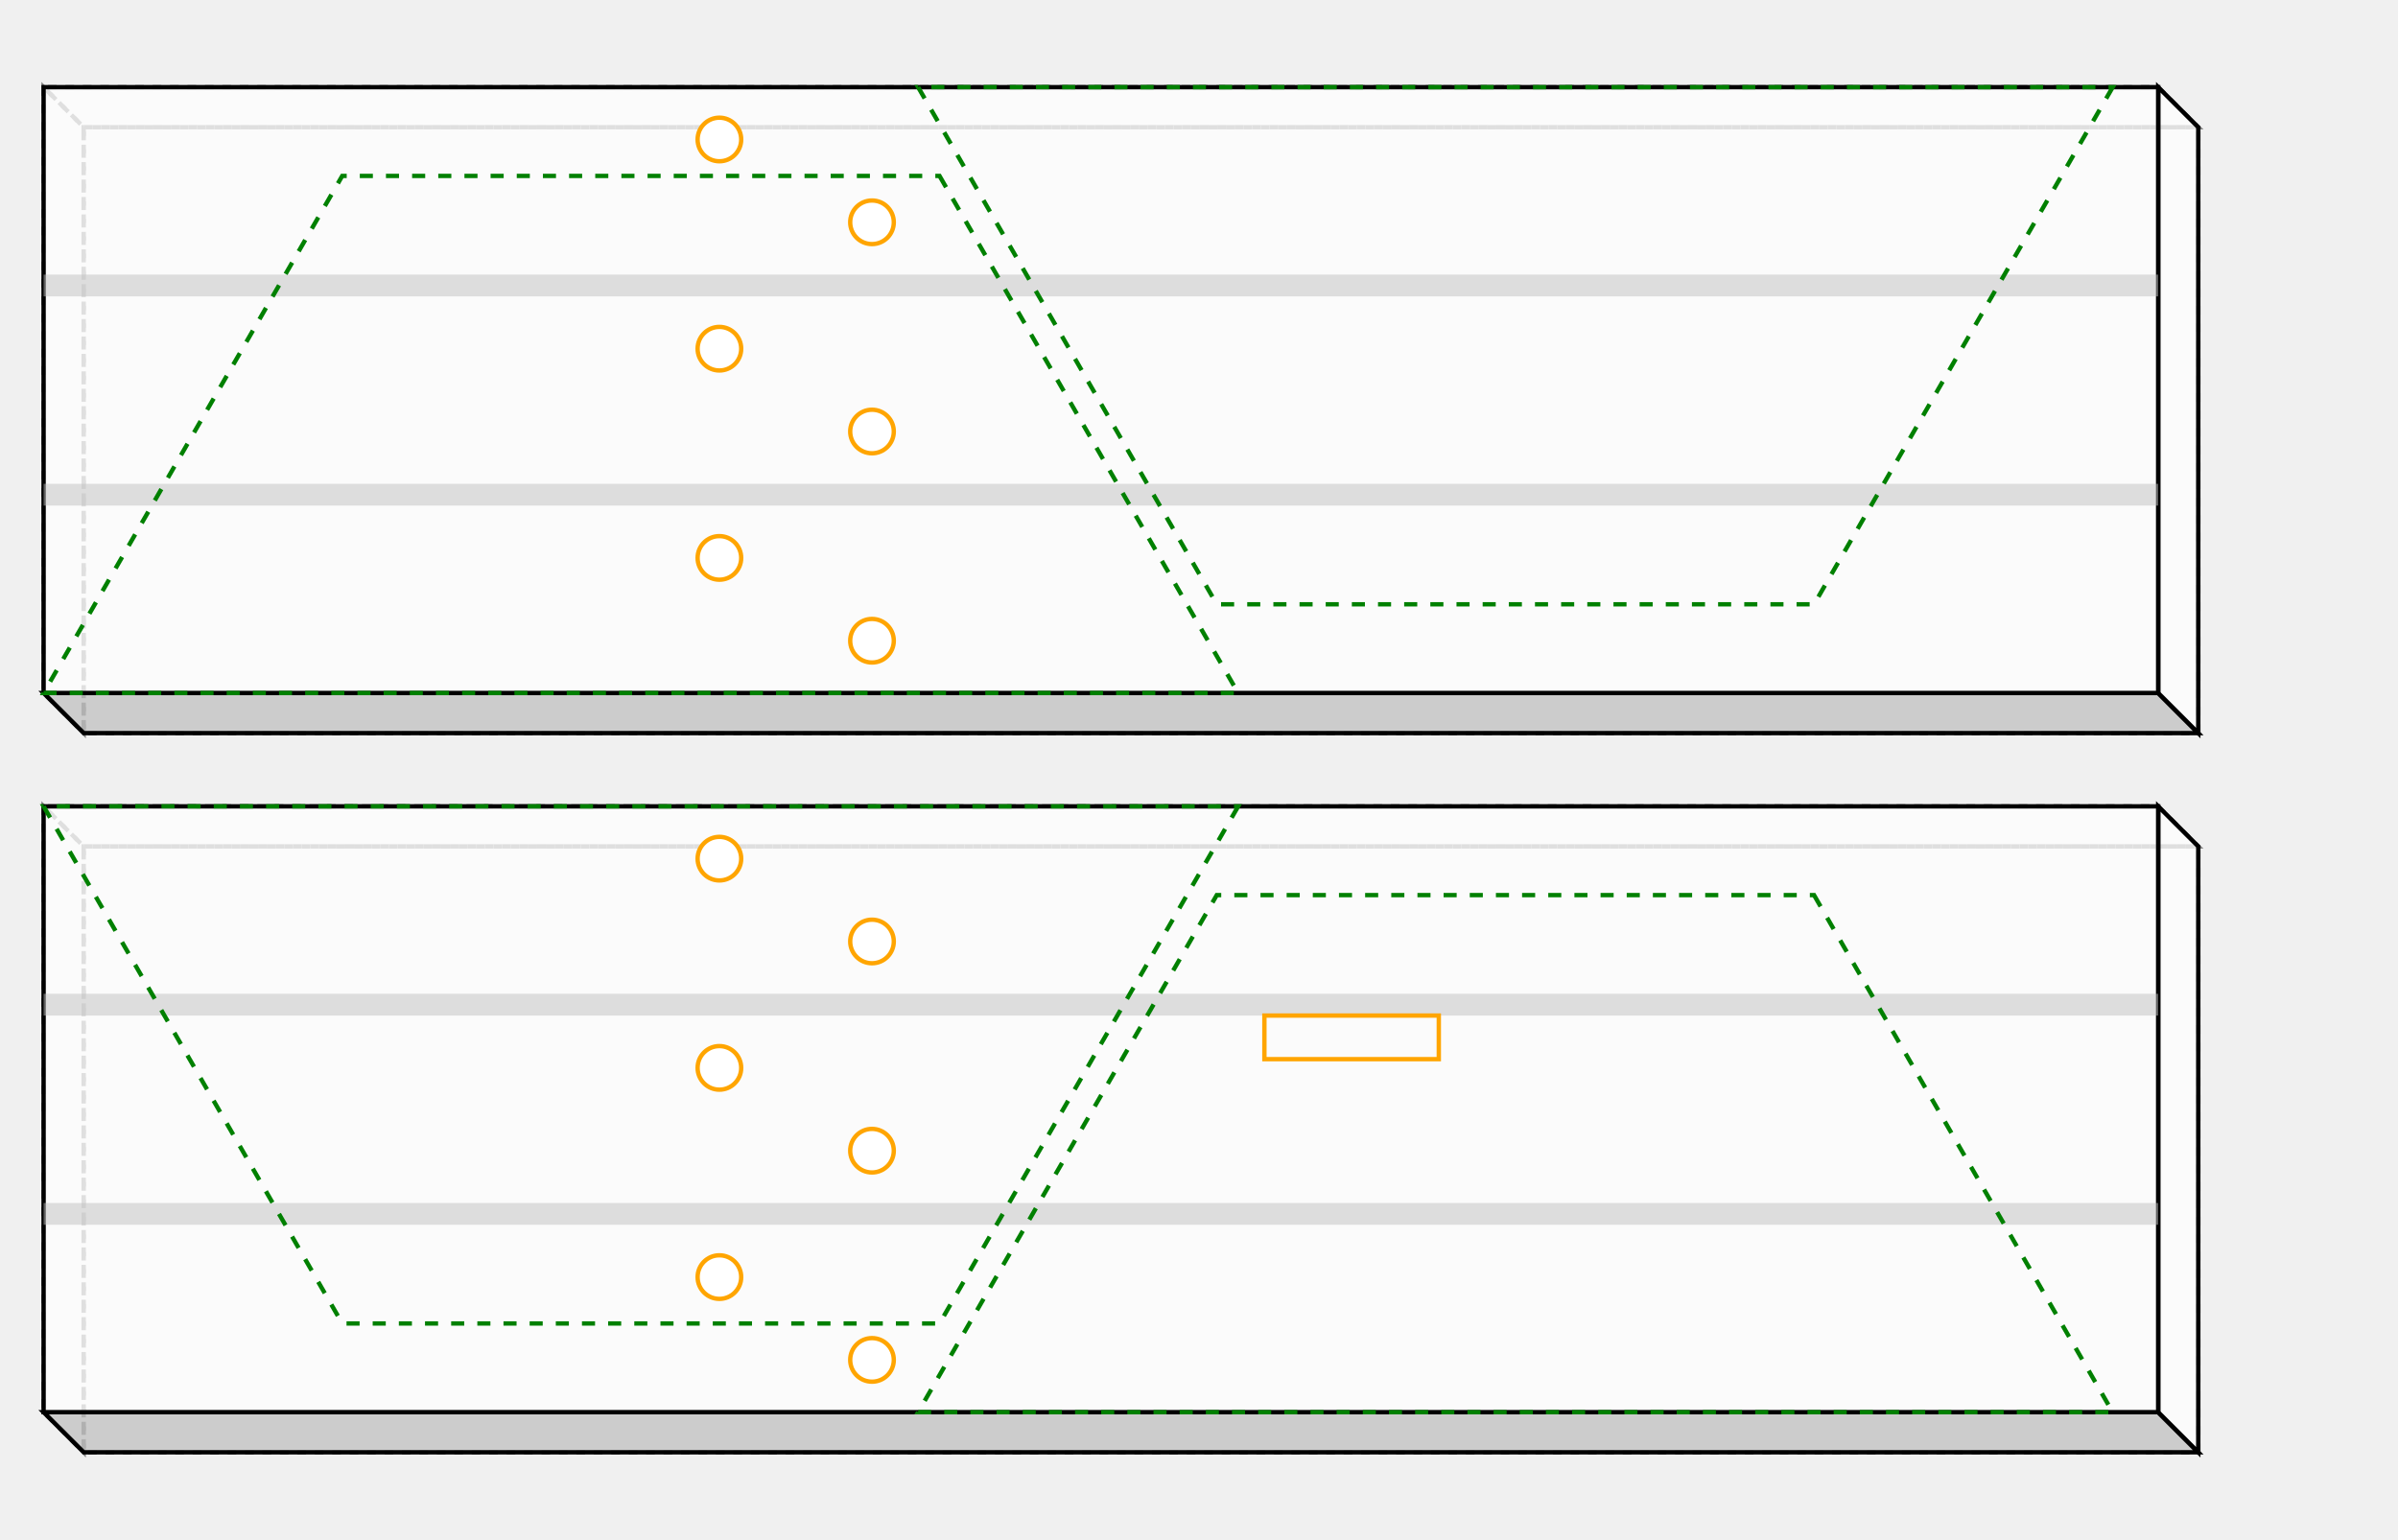
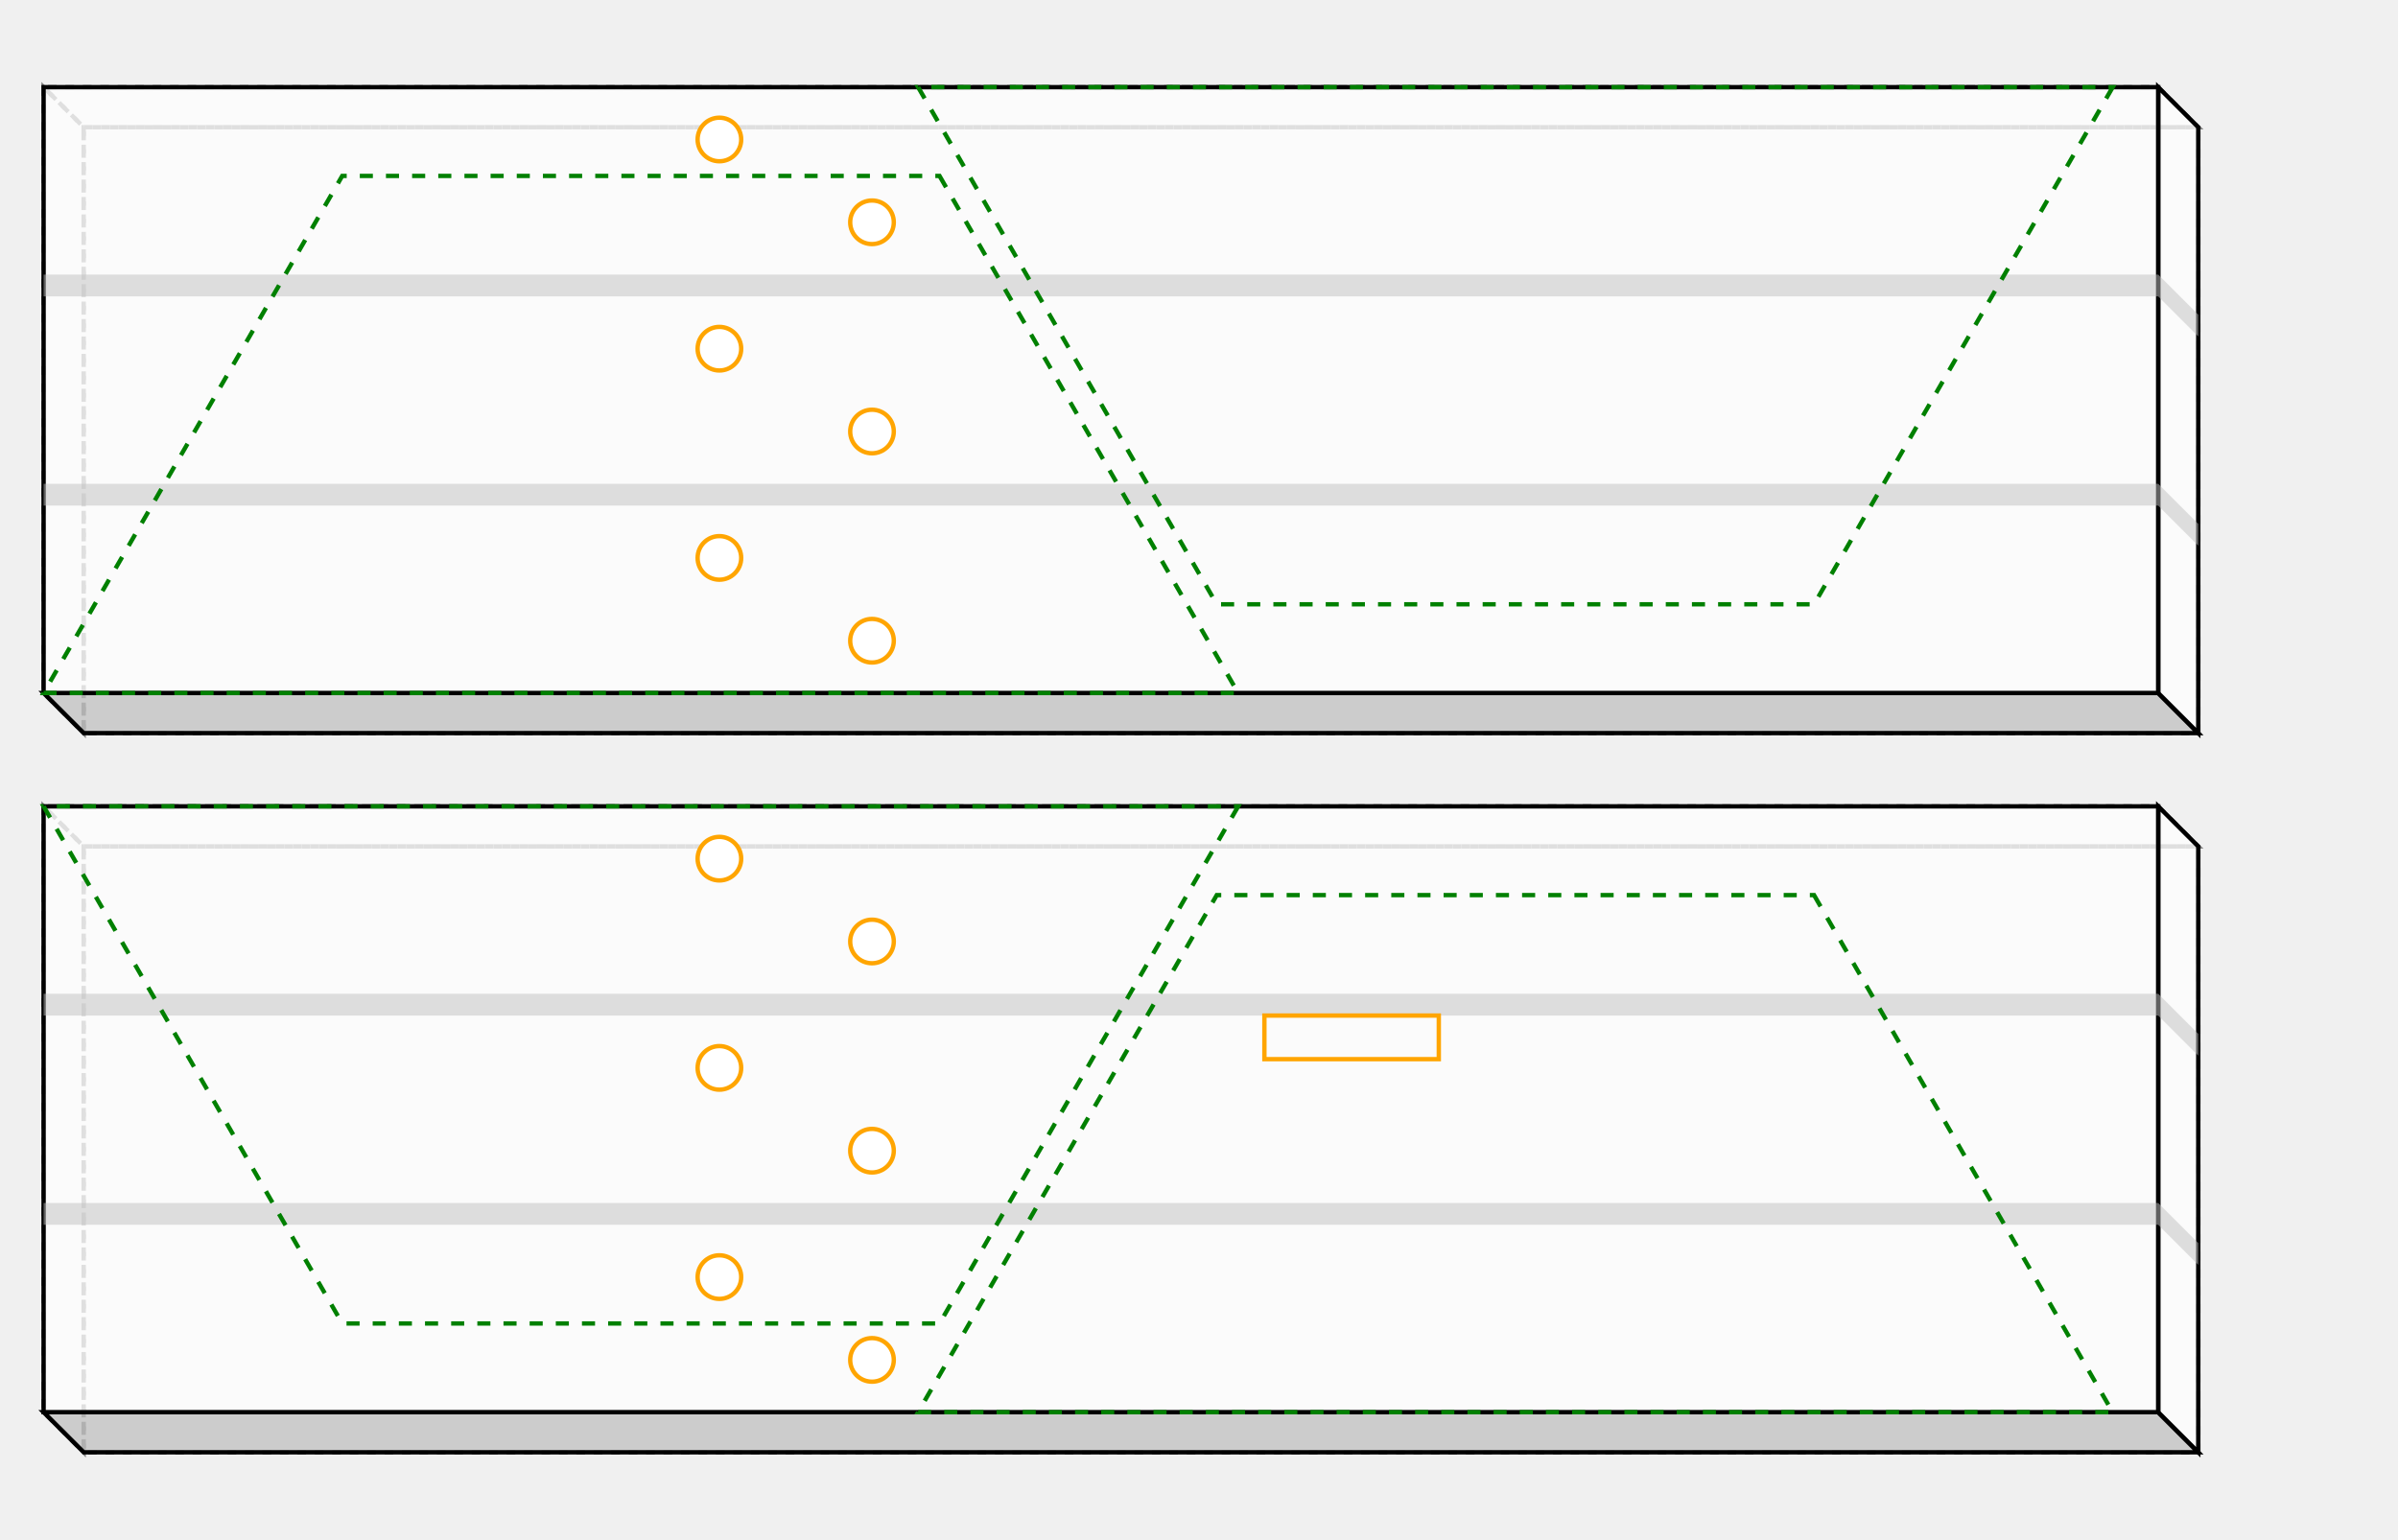
<svg xmlns="http://www.w3.org/2000/svg" width="1100" viewBox="0 0 550 353.188">
  <polygon fill="none" stroke-width="1" stroke-dasharray="2" stroke="gray" points="19.192,29.192 19.192,168.192 504.192,168.192 504.192,29.192" />
  <polygon fill="none" stroke-width="1" stroke-dasharray="2" stroke="gray" points="10.0,20.0 10.0,159.0 19.192,168.192 19.192,29.192" />
  <polygon fill="none" stroke-width="1" stroke-dasharray="2" stroke="gray" points="19.192,29.192 504.192,29.192 495.0,20.0 10.0,20.0" />
  <polygon fill="rgba(192,192,192,0.75)" stroke-width="1" stroke-dasharray="" stroke="black" points="10.0,159.0 495.0,159.0 504.192,168.192 19.192,168.192" />
  <polygon fill="rgba(255,255,255,0.75)" stroke-width="1" stroke-dasharray="" stroke="black" points="504.192,29.192 504.192,168.192 495.0,159.0 495.0,20.0" />
  <polygon fill="rgba(255,255,255,0.75)" stroke-width="1" stroke-dasharray="" stroke="black" points="10.0,20.0 495.0,20.0 495.0,159.0 10.0,159.0" />
+   <polygon fill="rgba(192,192,192,0.5)" stroke-width="1" stroke-dasharray="" stroke="none" points="495.0,63.0 504.192,72.192 504.192,77.192 495.0,68.0" />
+   <polygon fill="rgba(192,192,192,0.5)" stroke-width="1" stroke-dasharray="" stroke="none" points="495.0,111.0 504.192,120.192 504.192,125.192 495.0,116.0" />
  <polygon fill="rgba(192,192,192,0.5)" stroke-width="1" stroke-dasharray="" stroke="none" points="10.0,63.0 495.0,63.0 495.0,68.0 10.0,68.0" />
  <polygon fill="rgba(192,192,192,0.5)" stroke-width="1" stroke-dasharray="" stroke="none" points="10.0,111.0 495.0,111.0 495.0,116.0 10.0,116.0" />
  <circle cx="165" cy="32.0" r="5" stroke="orange" fill="white" stroke-width="1" />
  <circle cx="200" cy="51.0" r="5" stroke="orange" fill="white" stroke-width="1" />
  <circle cx="165" cy="80.0" r="5" stroke="orange" fill="white" stroke-width="1" />
  <circle cx="200" cy="99.0" r="5" stroke="orange" fill="white" stroke-width="1" />
  <circle cx="165" cy="128.0" r="5" stroke="orange" fill="white" stroke-width="1" />
  <circle cx="200" cy="147.0" r="5" stroke="orange" fill="white" stroke-width="1" />
  <polygon fill="none" stroke-width="1" stroke-dasharray="2" stroke="gray" points="19.192,194.192 19.192,333.192 504.192,333.192 504.192,194.192" />
  <polygon fill="none" stroke-width="1" stroke-dasharray="2" stroke="gray" points="10.0,185.0 10.0,324.0 19.192,333.192 19.192,194.192" />
  <polygon fill="none" stroke-width="1" stroke-dasharray="2" stroke="gray" points="19.192,194.192 504.192,194.192 495.0,185.0 10.0,185.0" />
  <polygon fill="rgba(192,192,192,0.75)" stroke-width="1" stroke-dasharray="" stroke="black" points="10.0,324.0 495.0,324.0 504.192,333.192 19.192,333.192" />
  <polygon fill="rgba(255,255,255,0.75)" stroke-width="1" stroke-dasharray="" stroke="black" points="504.192,194.192 504.192,333.192 495.0,324.0 495.0,185.0" />
  <polygon fill="rgba(255,255,255,0.75)" stroke-width="1" stroke-dasharray="" stroke="black" points="10.0,185.0 495.0,185.0 495.0,324.0 10.0,324.0" />
+   <polygon fill="rgba(192,192,192,0.5)" stroke-width="1" stroke-dasharray="" stroke="none" points="495.0,228.0 504.192,237.192 504.192,242.192 495.0,233.0" />
+   <polygon fill="rgba(192,192,192,0.5)" stroke-width="1" stroke-dasharray="" stroke="none" points="495.0,276.0 504.192,285.192 504.192,290.192 495.0,281.0" />
  <polygon fill="rgba(192,192,192,0.5)" stroke-width="1" stroke-dasharray="" stroke="none" points="10.0,228.0 495.0,228.0 495.0,233.0 10.0,233.0" />
  <polygon fill="rgba(192,192,192,0.5)" stroke-width="1" stroke-dasharray="" stroke="none" points="10.0,276.0 495.0,276.0 495.0,281.0 10.0,281.0" />
  <circle cx="165" cy="197.0" r="5" stroke="orange" fill="white" stroke-width="1" />
  <circle cx="200" cy="216.0" r="5" stroke="orange" fill="white" stroke-width="1" />
  <rect x="290" y="233.0" width="40" height="10.0" style="fill: none; stroke: orange; stroke-width: 1;" />
  <circle cx="165" cy="245.0" r="5" stroke="orange" fill="white" stroke-width="1" />
  <circle cx="200" cy="264.0" r="5" stroke="orange" fill="white" stroke-width="1" />
  <circle cx="165" cy="293.0" r="5" stroke="orange" fill="white" stroke-width="1" />
  <circle cx="200" cy="312.0" r="5" stroke="orange" fill="white" stroke-width="1" />
  <polygon fill="none" stroke-width="1" stroke-dasharray="3" stroke="green" points="215.484,40.359 283.983,159.005 10.0,158.995 78.494,40.359" />
  <polygon fill="none" stroke-width="1" stroke-dasharray="3" stroke="green" points="484.563,20.005 416.068,138.641 279.079,138.641 210.579,19.995" />
  <polygon fill="none" stroke-width="1" stroke-dasharray="3" stroke="green" points="283.983,185.005 215.489,303.641 78.5,303.641 10.0,184.995" />
  <polygon fill="none" stroke-width="1" stroke-dasharray="3" stroke="green" points="416.063,205.359 484.563,324.005 210.579,323.995 279.074,205.359" />
</svg>
